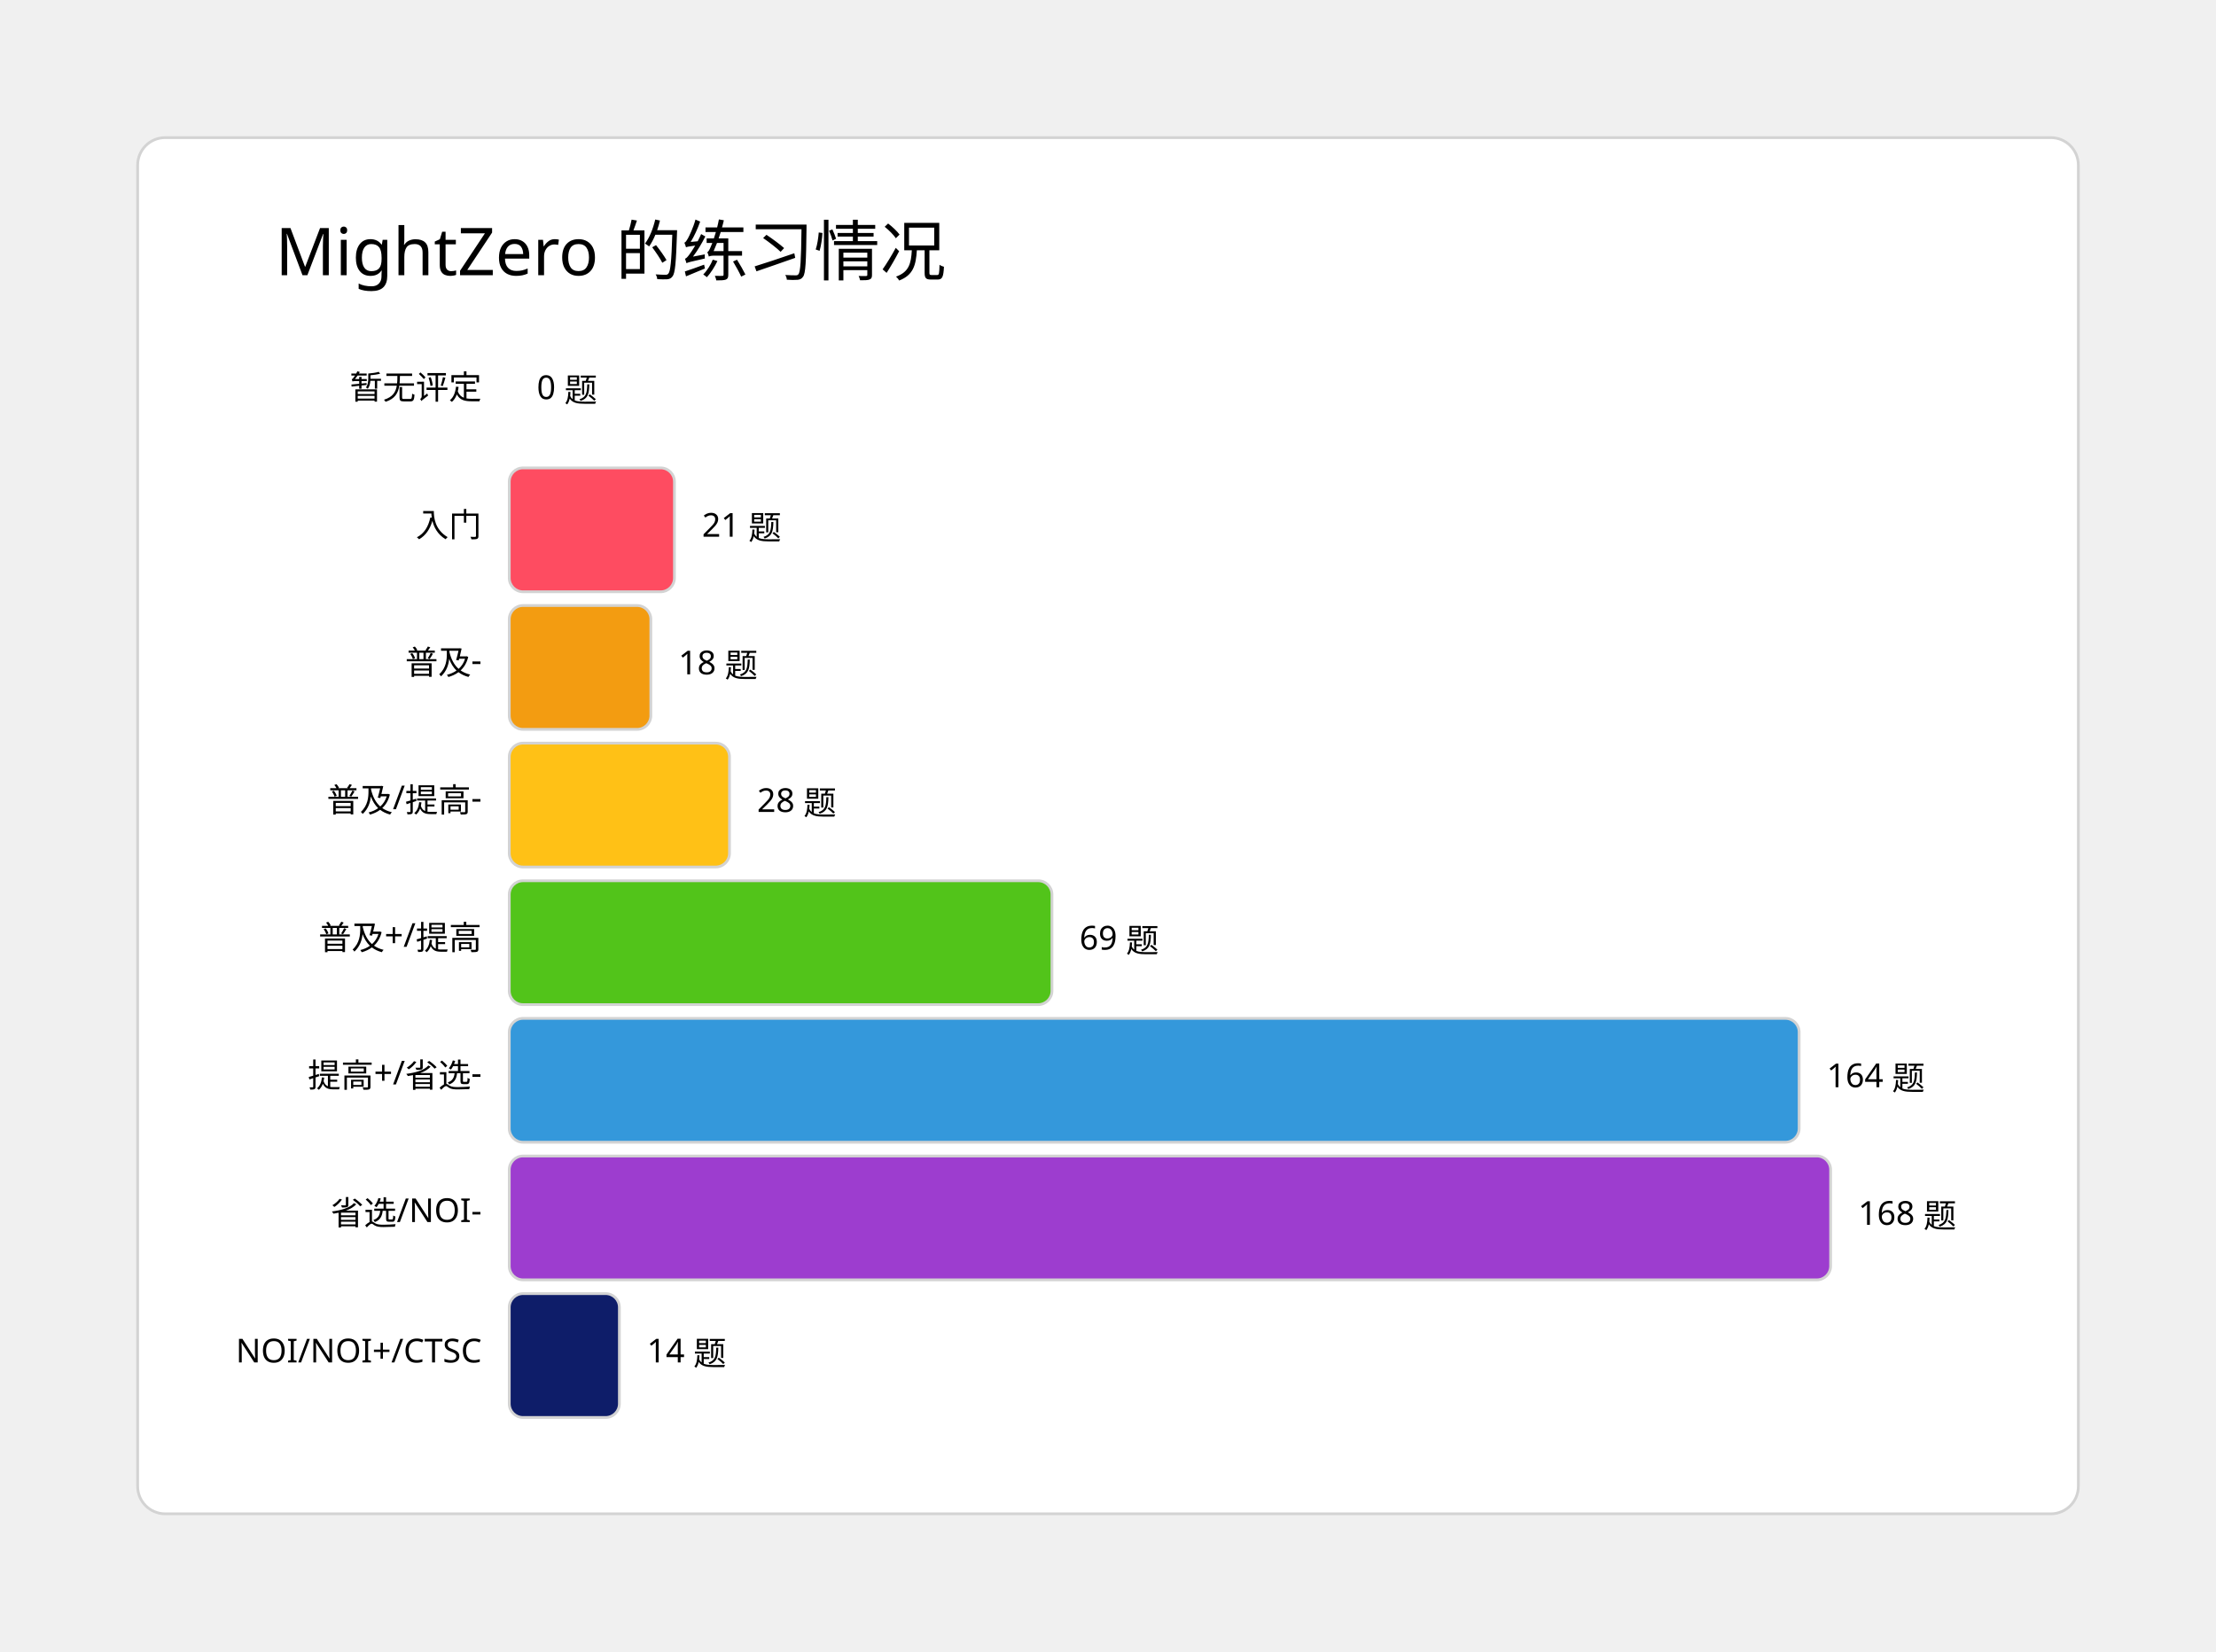
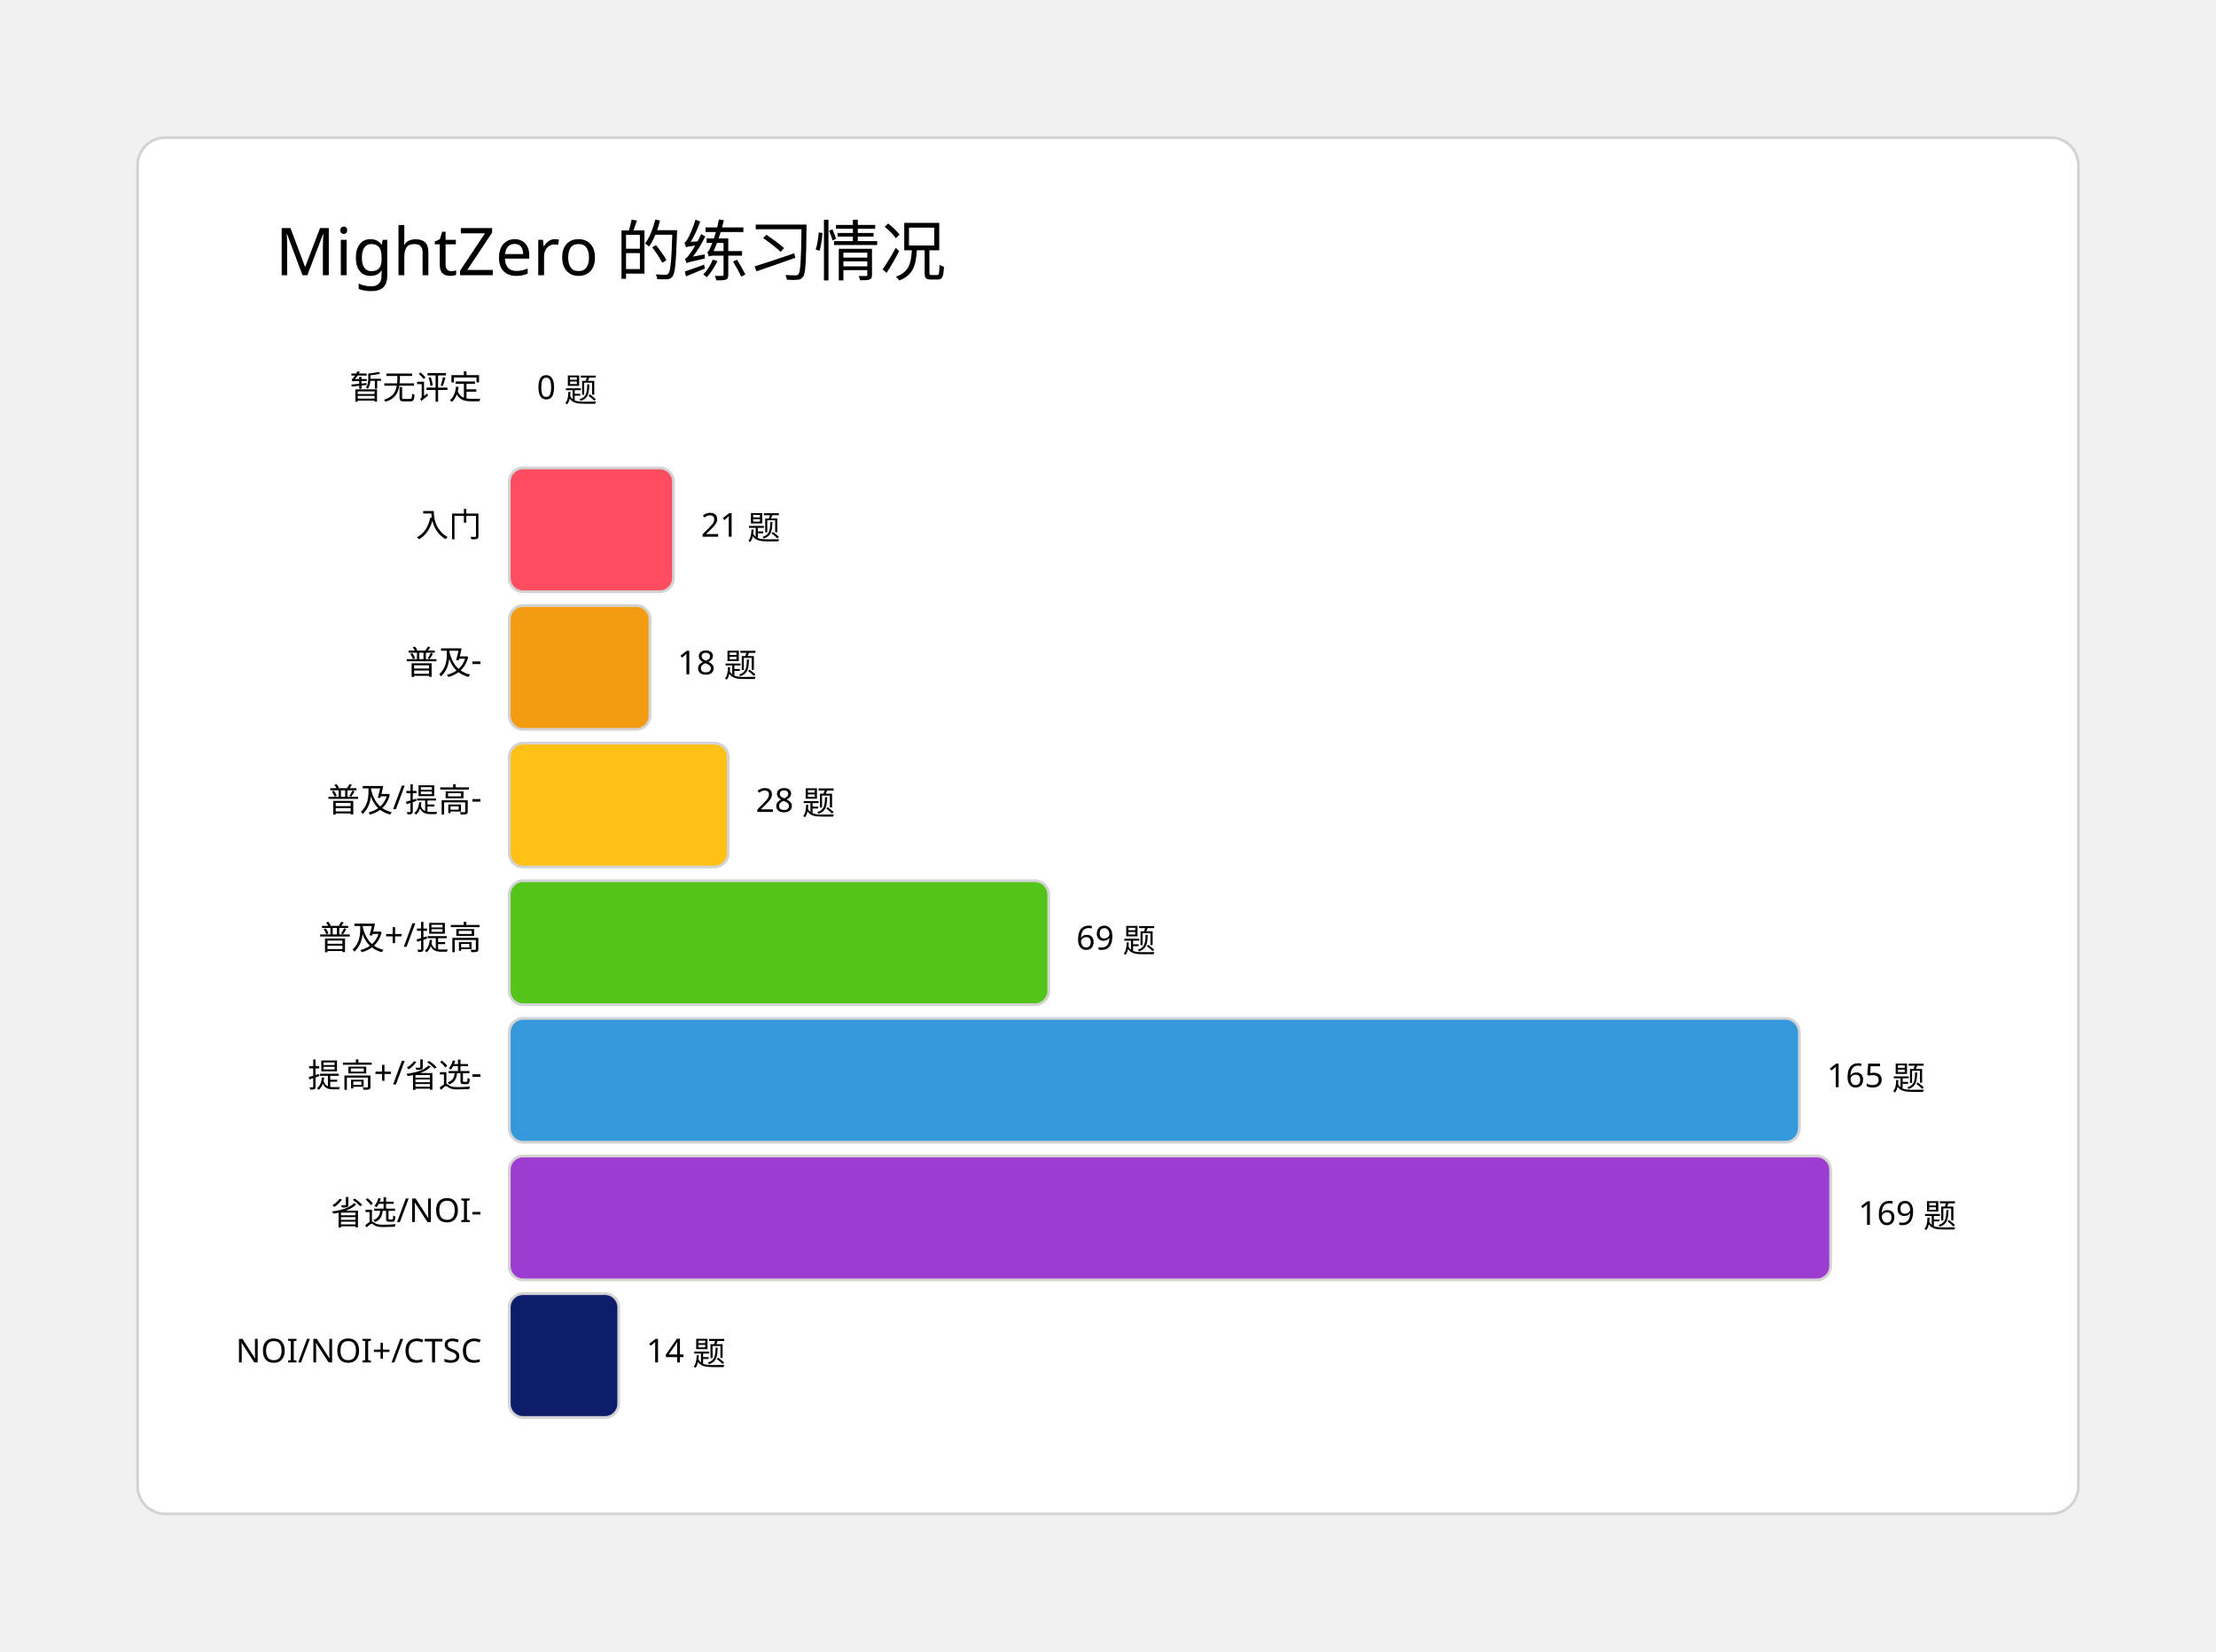
<svg xmlns="http://www.w3.org/2000/svg" baseProfile="tiny" height="600" version="1.2" width="805">
  <defs />
  <rect fill="white" height="500" rx="10" ry="10" stroke="lightgray" stroke-width="1" width="705" x="50" y="50" />
  <text font-family="SimHei" font-size="24" text-anchor="start" x="100" y="100">MightZero 的练习情况</text>
  <rect fill="#bfbfbf" height="45.0" rx="5" ry="5" stroke="lightgray" stroke-width="1" width="0.0" x="185" y="120.0" />
  <text font-family="SimHei" font-size="12" text-anchor="start" x="195.0" y="145.0">0 题</text>
  <text font-family="SimHei" font-size="12" text-anchor="end" x="175" y="145.0">暂无评定</text>
-   <rect fill="#fe4c61" height="45.0" rx="5" ry="5" stroke="lightgray" stroke-width="1" width="60.0" x="185" y="170.0" />
-   <text font-family="SimHei" font-size="12" text-anchor="start" x="255.0" y="195.0">21 题</text>
+   <rect fill="#fe4c61" height="45.0" rx="5" ry="5" stroke="lightgray" stroke-width="1" width="59.645" x="185" y="170.0" />
+   <text font-family="SimHei" font-size="12" text-anchor="start" x="254.645" y="195.0">21 题</text>
  <text font-family="SimHei" font-size="12" text-anchor="end" x="175" y="195.0">入门</text>
-   <rect fill="#f39c11" height="45.0" rx="5" ry="5" stroke="lightgray" stroke-width="1" width="51.429" x="185" y="220.0" />
-   <text font-family="SimHei" font-size="12" text-anchor="start" x="246.429" y="245.0">18 题</text>
+   <rect fill="#f39c11" height="45.0" rx="5" ry="5" stroke="lightgray" stroke-width="1" width="51.124" x="185" y="220.0" />
+   <text font-family="SimHei" font-size="12" text-anchor="start" x="246.124" y="245.0">18 题</text>
  <text font-family="SimHei" font-size="12" text-anchor="end" x="175" y="245.0">普及-</text>
-   <rect fill="#ffc116" height="45.0" rx="5" ry="5" stroke="lightgray" stroke-width="1" width="80.0" x="185" y="270.0" />
-   <text font-family="SimHei" font-size="12" text-anchor="start" x="275.0" y="295.0">28 题</text>
+   <rect fill="#ffc116" height="45.0" rx="5" ry="5" stroke="lightgray" stroke-width="1" width="79.527" x="185" y="270.0" />
+   <text font-family="SimHei" font-size="12" text-anchor="start" x="274.527" y="295.0">28 题</text>
  <text font-family="SimHei" font-size="12" text-anchor="end" x="175" y="295.0">普及/提高-</text>
-   <rect fill="#52c41a" height="45.0" rx="5" ry="5" stroke="lightgray" stroke-width="1" width="197.143" x="185" y="320.0" />
-   <text font-family="SimHei" font-size="12" text-anchor="start" x="392.143" y="345.0">69 题</text>
+   <rect fill="#52c41a" height="45.0" rx="5" ry="5" stroke="lightgray" stroke-width="1" width="195.976" x="185" y="320.0" />
+   <text font-family="SimHei" font-size="12" text-anchor="start" x="390.976" y="345.0">69 题</text>
  <text font-family="SimHei" font-size="12" text-anchor="end" x="175" y="345.0">普及+/提高</text>
-   <rect fill="#3498db" height="45.0" rx="5" ry="5" stroke="lightgray" stroke-width="1" width="468.571" x="185" y="370.0" />
-   <text font-family="SimHei" font-size="12" text-anchor="start" x="663.571" y="395.0">164 题</text>
+   <rect fill="#3498db" height="45.0" rx="5" ry="5" stroke="lightgray" stroke-width="1" width="468.639" x="185" y="370.0" />
+   <text font-family="SimHei" font-size="12" text-anchor="start" x="663.639" y="395.0">165 题</text>
  <text font-family="SimHei" font-size="12" text-anchor="end" x="175" y="395.0">提高+/省选-</text>
  <rect fill="#9d3dcf" height="45.0" rx="5" ry="5" stroke="lightgray" stroke-width="1" width="480.0" x="185" y="420.0" />
-   <text font-family="SimHei" font-size="12" text-anchor="start" x="675.0" y="445.0">168 题</text>
+   <text font-family="SimHei" font-size="12" text-anchor="start" x="675.0" y="445.0">169 题</text>
  <text font-family="SimHei" font-size="12" text-anchor="end" x="175" y="445.0">省选/NOI-</text>
-   <rect fill="#0e1d69" height="45.0" rx="5" ry="5" stroke="lightgray" stroke-width="1" width="40.0" x="185" y="470.0" />
-   <text font-family="SimHei" font-size="12" text-anchor="start" x="235.0" y="495.0">14 题</text>
+   <rect fill="#0e1d69" height="45.0" rx="5" ry="5" stroke="lightgray" stroke-width="1" width="39.763" x="185" y="470.0" />
+   <text font-family="SimHei" font-size="12" text-anchor="start" x="234.763" y="495.0">14 题</text>
  <text font-family="SimHei" font-size="12" text-anchor="end" x="175" y="495.0">NOI/NOI+/CTSC</text>
-   <text font-family="SimHei" font-size="14" opacity="0" text-anchor="start" x="-1000" y="-1000">生成时间: 2025-01-21 00:50:20</text>
+   <text font-family="SimHei" font-size="14" opacity="0" text-anchor="start" x="-1000" y="-1000">生成时间: 2025-01-21 12:44:54</text>
</svg>
